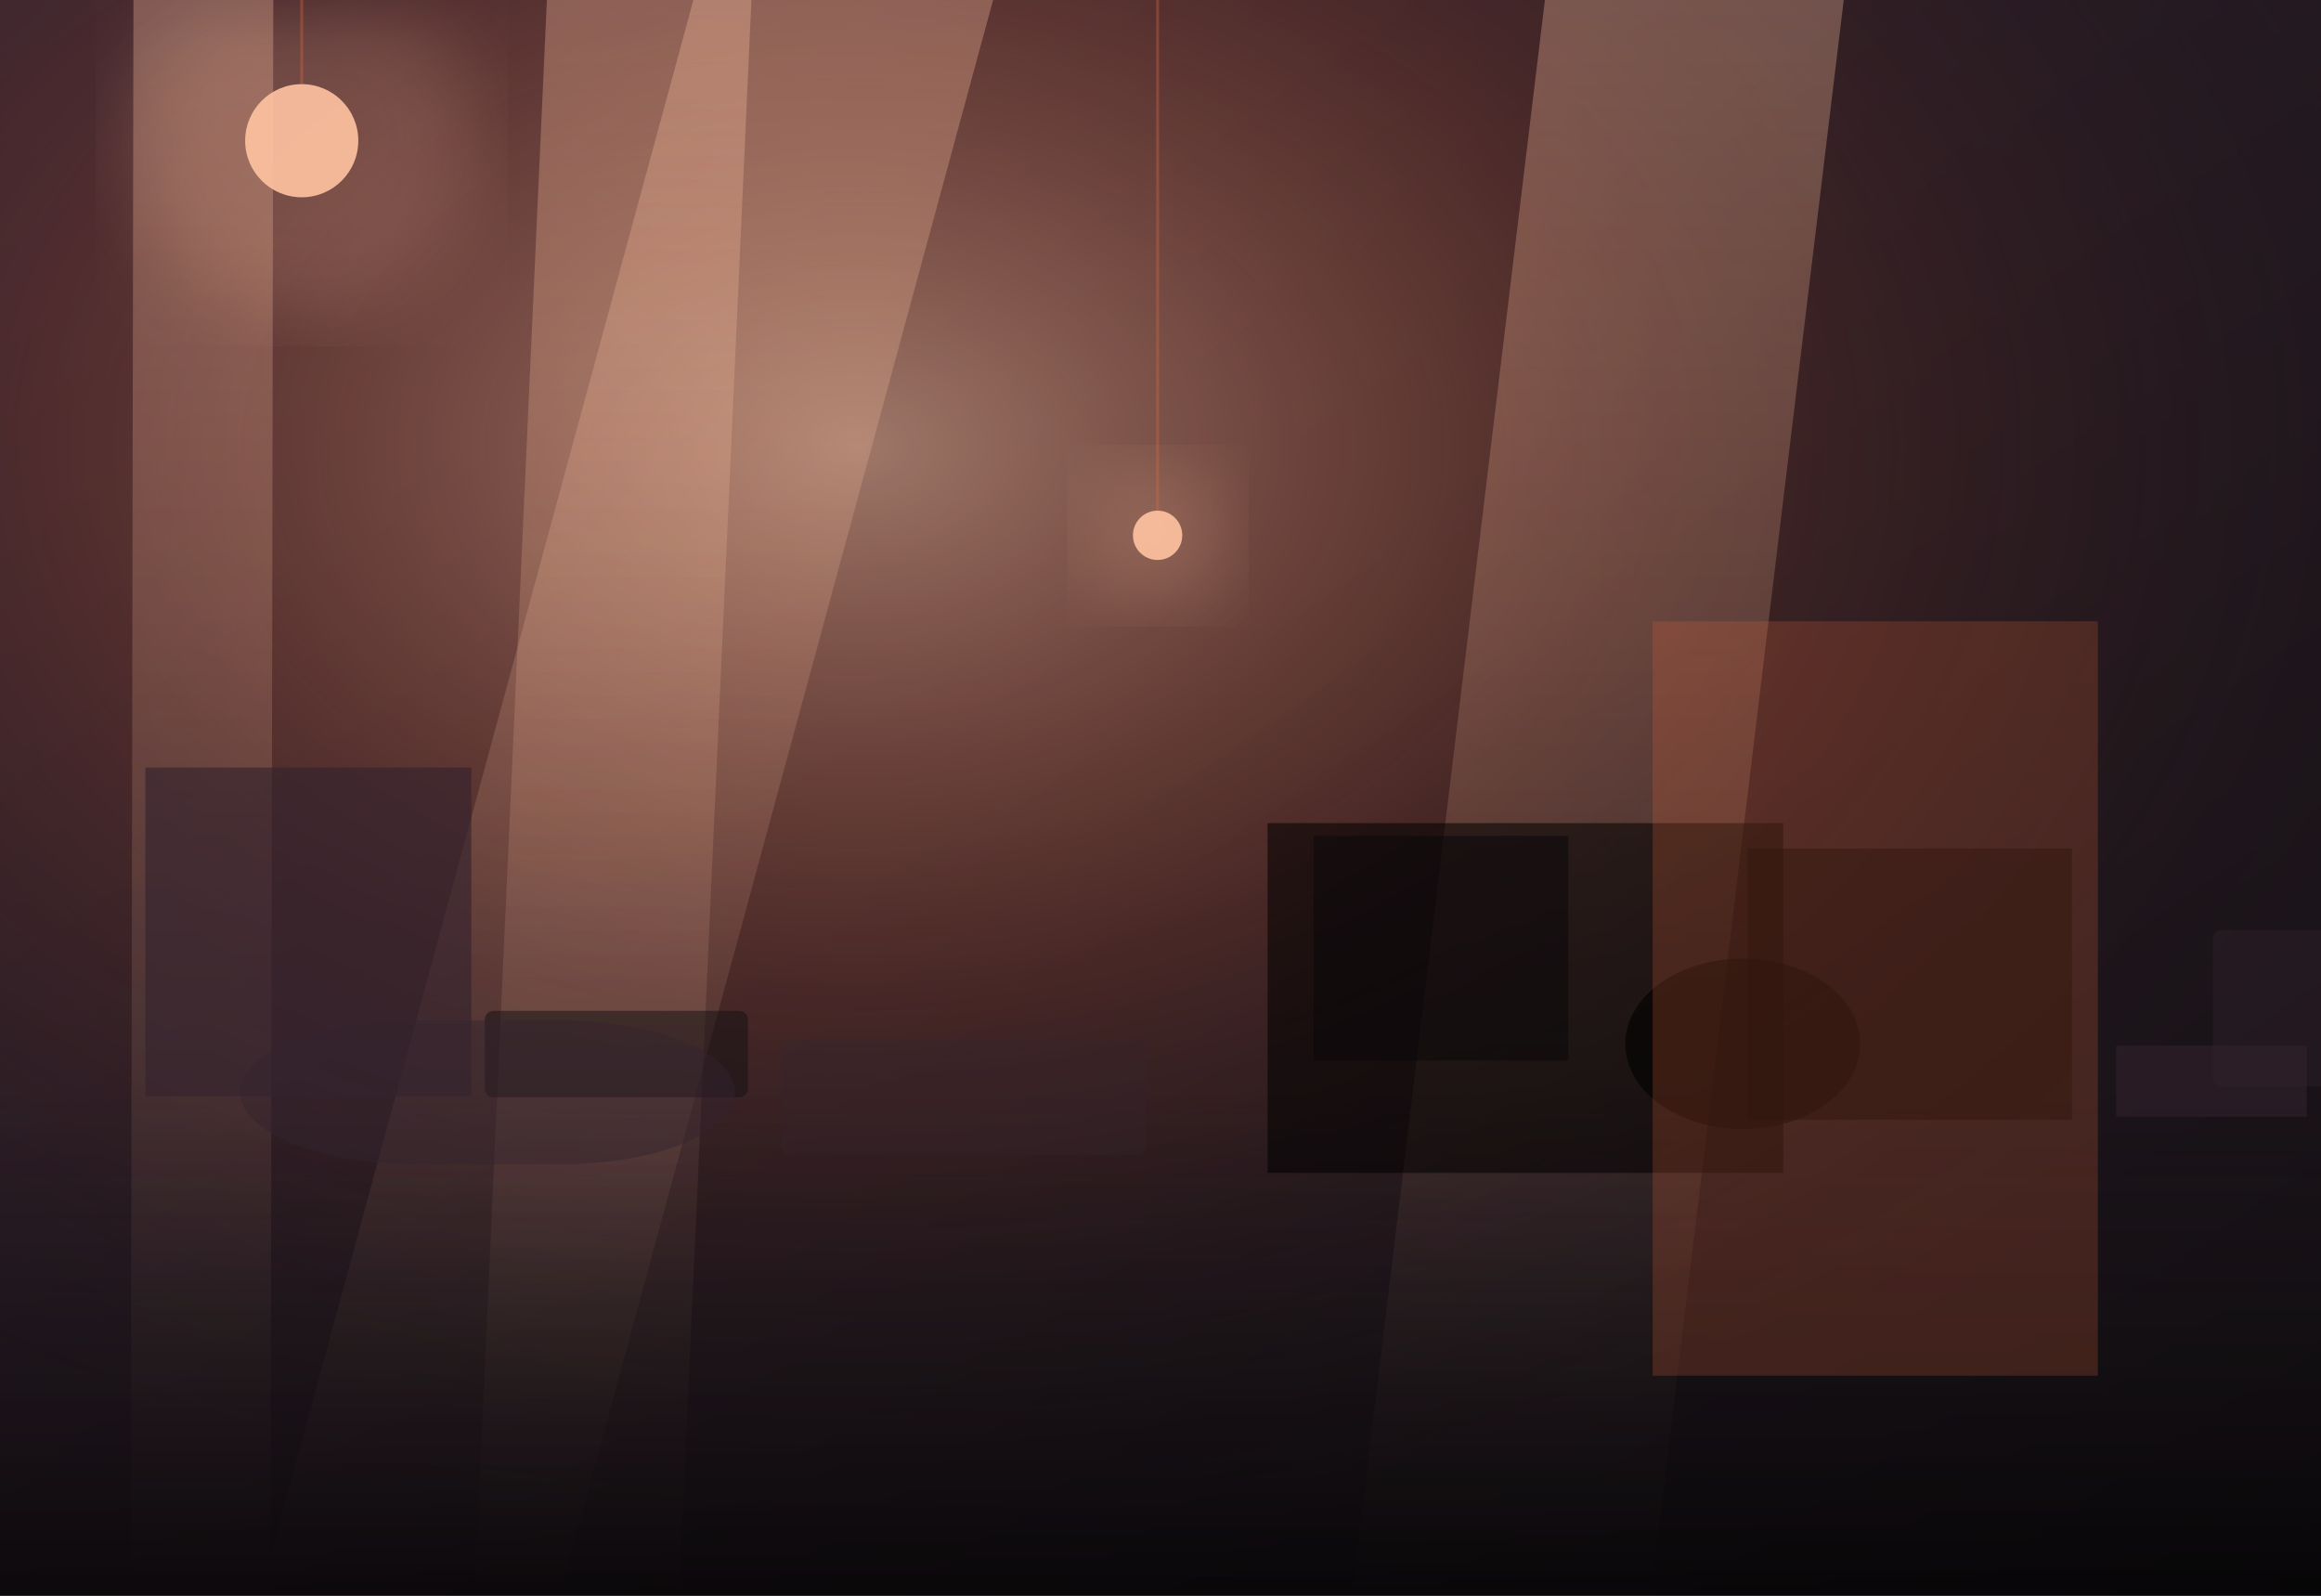
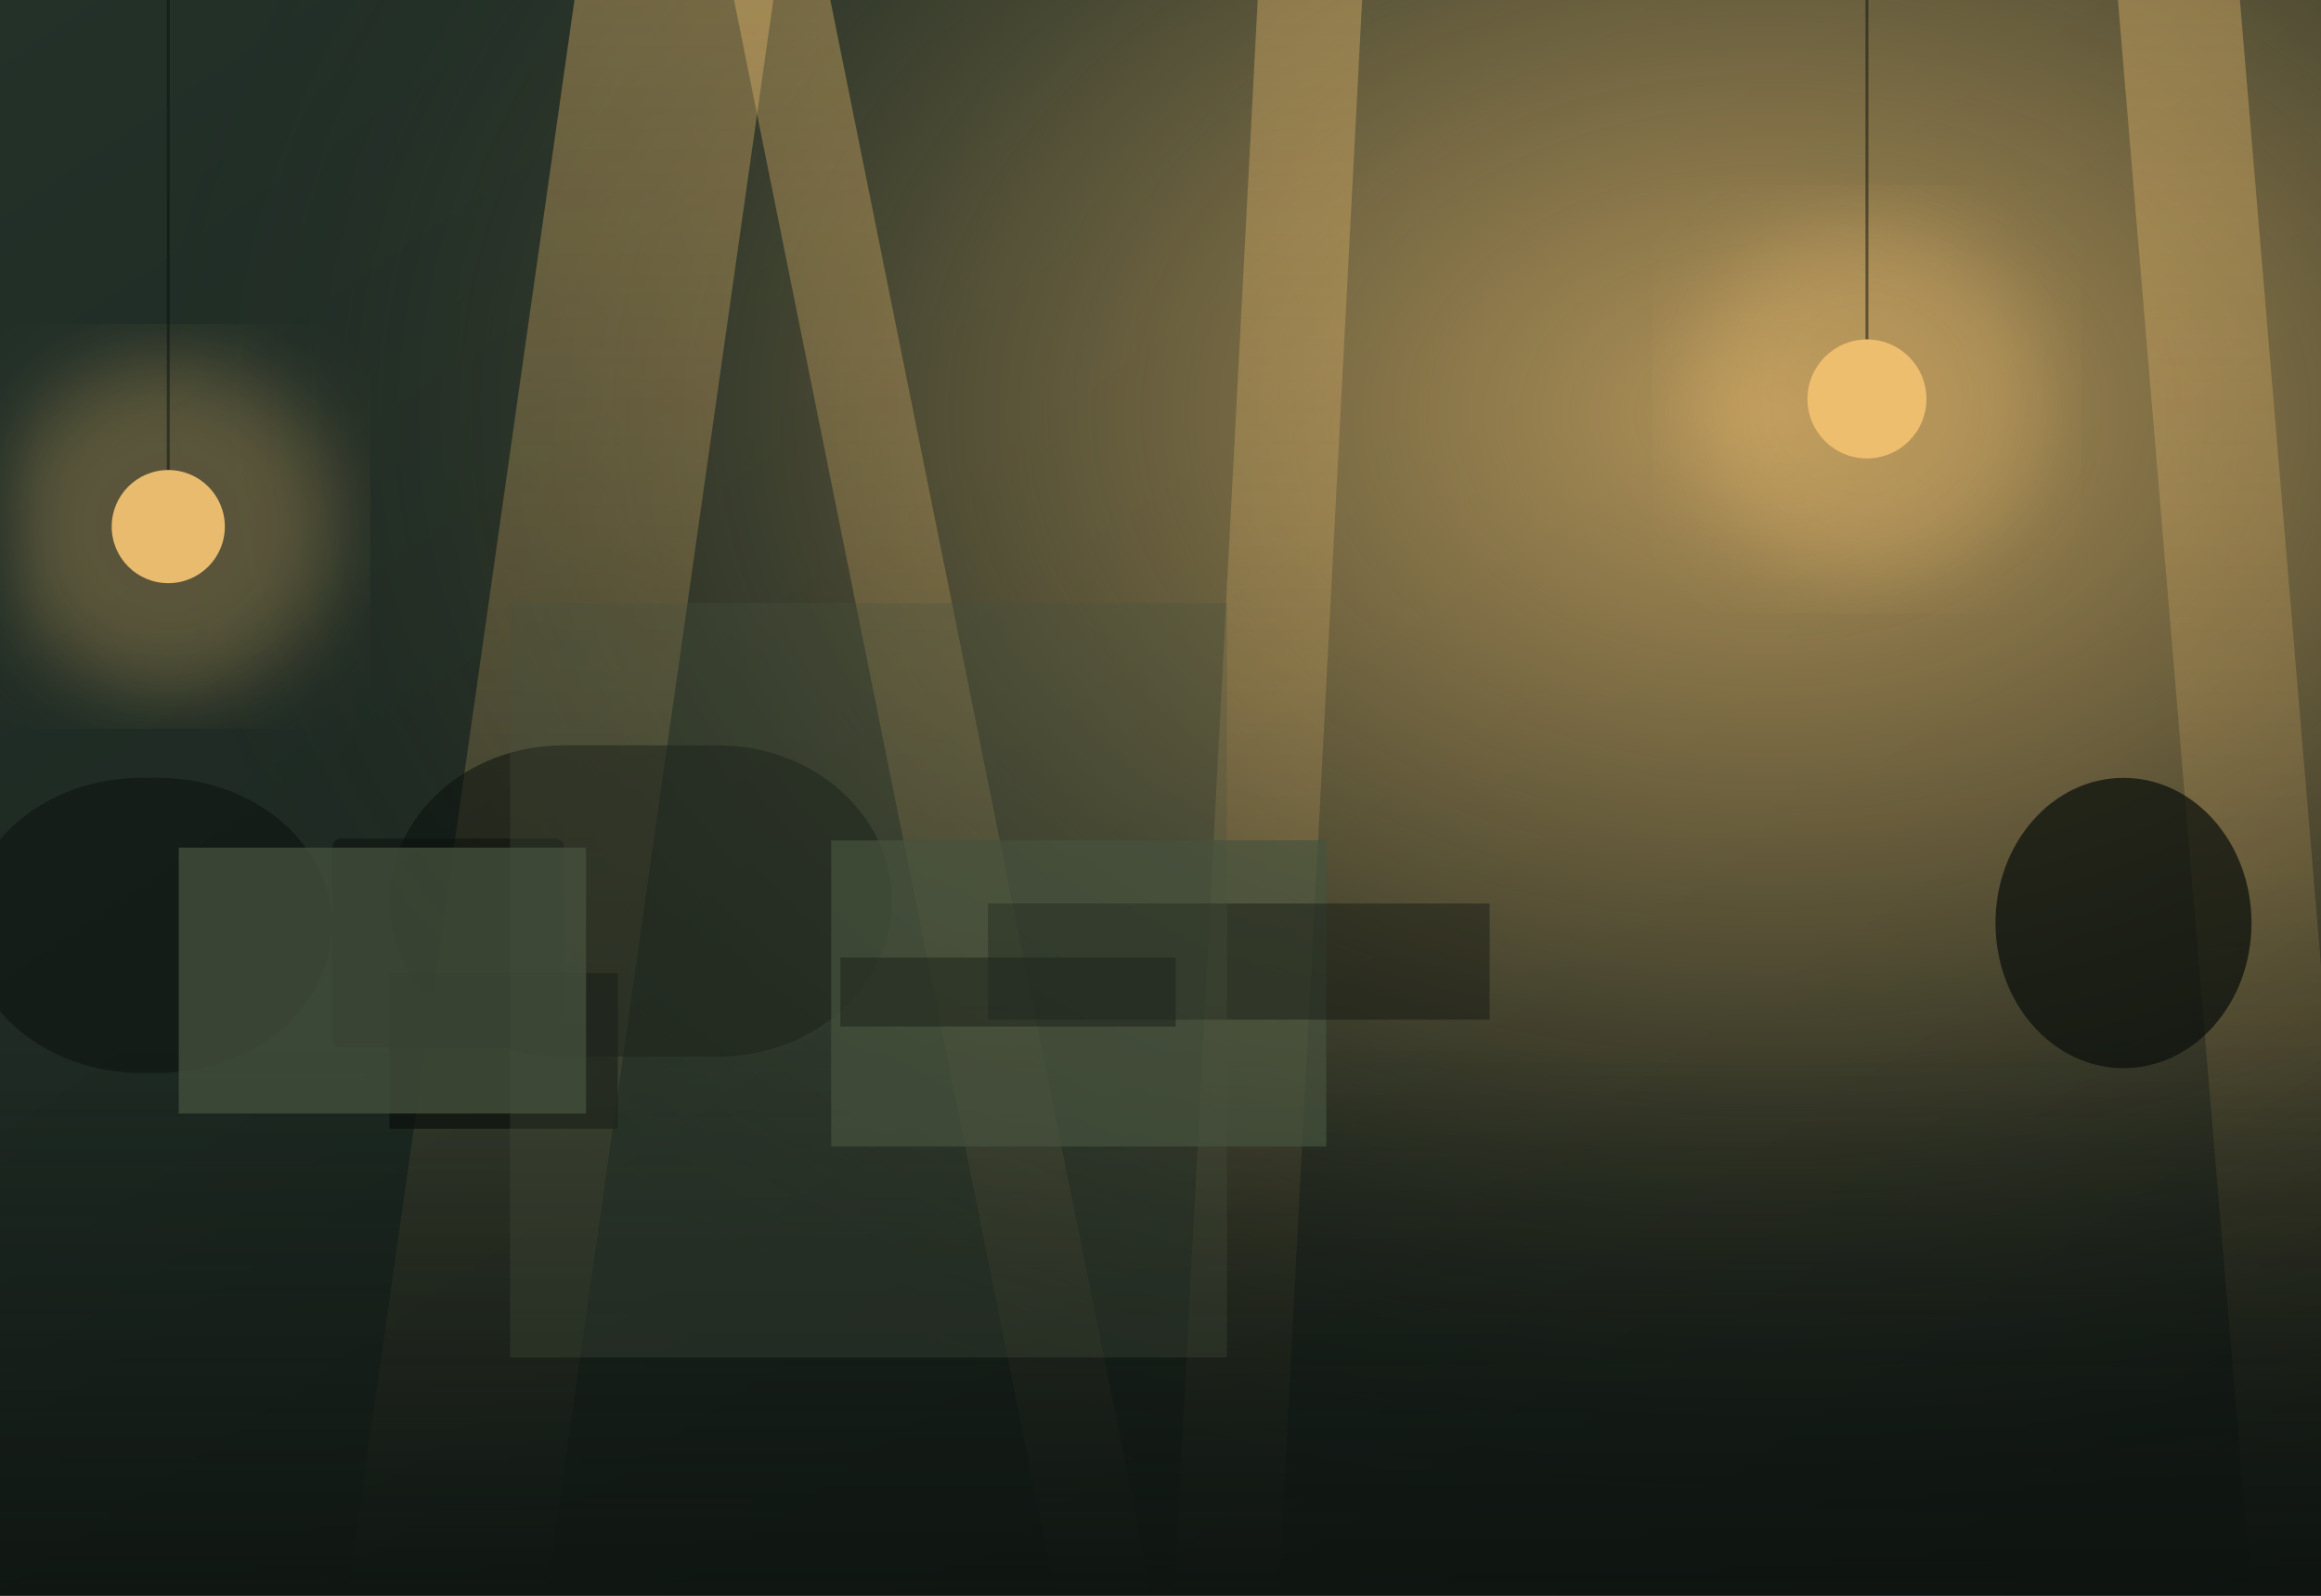
<svg xmlns="http://www.w3.org/2000/svg" viewBox="0 0 1600 1100" width="1600" height="1100" role="img" aria-label="bar-tempo placeholder render">
  <defs>
    <linearGradient id="bg" x1="0" y1="0" x2="1" y2="1">
-       <stop offset="0" stop-color="#33222e" />
-       <stop offset="1" stop-color="#141014" />
+       <stop offset="0" stop-color="#233129" />
+       <stop offset="1" stop-color="#141c17" />
    </linearGradient>
-     <radialGradient id="glow" cx="0.37" cy="0.28" r="0.7">
-       <stop offset="0" stop-color="#ffc3a1" stop-opacity="0.55" />
-       <stop offset="0.5" stop-color="#e0653c" stop-opacity="0.18" />
-       <stop offset="1" stop-color="#141014" stop-opacity="0" />
+     <radialGradient id="glow" cx="0.76" cy="0.26" r="0.7">
+       <stop offset="0" stop-color="#f0c070" stop-opacity="0.7" />
+       <stop offset="0.5" stop-color="#f0c070" stop-opacity="0.25" />
+       <stop offset="1" stop-color="#141c17" stop-opacity="0" />
    </radialGradient>
    <linearGradient id="shaft" x1="0" y1="0" x2="0" y2="1">
-       <stop offset="0" stop-color="#ffc3a1" stop-opacity="0.35" />
-       <stop offset="1" stop-color="#ffc3a1" stop-opacity="0" />
+       <stop offset="0" stop-color="#f0c070" stop-opacity="0.4" />
+       <stop offset="1" stop-color="#f0c070" stop-opacity="0" />
    </linearGradient>
    <linearGradient id="floor" x1="0" y1="0" x2="0" y2="1">
-       <stop offset="0" stop-color="#141014" stop-opacity="0" />
-       <stop offset="1" stop-color="#000" stop-opacity="0.65" />
+       <stop offset="0" stop-color="#0b100d" stop-opacity="0" />
+       <stop offset="1" stop-color="#0b100d" stop-opacity="0.7" />
    </linearGradient>
    <filter id="grain">
-       <feTurbulence type="fractalNoise" baseFrequency="0.9" numOctaves="2" seed="109" stitchTiles="stitch" />
+       <feTurbulence type="fractalNoise" baseFrequency="0.9" numOctaves="2" seed="110" stitchTiles="stitch" />
      <feColorMatrix type="saturate" values="0" />
      <feComponentTransfer>
-         <feFuncA type="linear" slope="0.14" />
+         <feFuncA type="linear" slope="0.12" />
      </feComponentTransfer>
      <feBlend in2="SourceGraphic" mode="overlay" />
    </filter>
    <filter id="soft">
      <feGaussianBlur stdDeviation="28" />
    </filter>
  </defs>
  <rect x="0.0" y="0.0" width="1600.0" height="1100.0" fill="url(#bg)" opacity="1.00" rx="0" />
  <rect x="0.0" y="0.0" width="1600.0" height="1100.0" fill="url(#glow)" opacity="1.00" rx="0" />
-   <g transform="translate(92 0) skewX(-0.1)">
-     <rect x="0.0" y="0.0" width="96.4" height="1100.0" fill="url(#shaft)" opacity="0.90" rx="0" />
+   <g transform="translate(396 0) skewX(-8.1)">
+     <rect x="0.0" y="0.0" width="137.1" height="1100.0" fill="url(#shaft)" opacity="0.90" rx="0" />
  </g>
-   <g transform="translate(478 0) skewX(-15.2)">
-     <rect x="0.0" y="0.0" width="206.6" height="1100.0" fill="url(#shaft)" opacity="0.90" rx="0" />
+   <g transform="translate(867 0) skewX(-3.0)">
+     <rect x="0.0" y="0.0" width="72.0" height="1100.0" fill="url(#shaft)" opacity="0.90" rx="0" />
  </g>
-   <g transform="translate(377 0) skewX(-2.6)">
-     <rect x="0.0" y="0.0" width="141.0" height="1100.0" fill="url(#shaft)" opacity="0.90" rx="0" />
+   <g transform="translate(506 0) skewX(11.4)">
+     <rect x="0.0" y="0.0" width="66.4" height="1100.0" fill="url(#shaft)" opacity="0.90" rx="0" />
  </g>
-   <g transform="translate(1065 0) skewX(-6.9)">
-     <rect x="0.0" y="0.0" width="206.0" height="1100.0" fill="url(#shaft)" opacity="0.90" rx="0" />
+   <g transform="translate(1460 0) skewX(4.8)">
+     <rect x="0.0" y="0.0" width="84.1" height="1100.0" fill="url(#shaft)" opacity="0.90" rx="0" />
  </g>
-   <rect x="0.0" y="750.1" width="1600.0" height="349.9" fill="url(#floor)" opacity="1.00" rx="0" />
-   <rect x="905.6" y="576.2" width="175.5" height="154.9" fill="#141014" opacity="0.53" rx="0" />
-   <rect x="538.7" y="716.8" width="251.6" height="79.6" fill="#33222e" opacity="0.31" rx="6" />
-   <rect x="1458.8" y="720.8" width="131.4" height="49.0" fill="#33222e" opacity="0.54" rx="0" />
-   <rect x="873.8" y="567.4" width="355.5" height="241.1" fill="#000" opacity="0.55" rx="0" />
-   <rect x="1120.4" y="660.8" width="162.0" height="117.5" fill="#000" opacity="0.60" rx="120" />
-   <rect x="1525.4" y="641.1" width="110.4" height="107.8" fill="#33222e" opacity="0.35" rx="6" />
-   <rect x="1204.8" y="584.9" width="223.5" height="187.0" fill="#000" opacity="0.49" rx="0" />
-   <rect x="334.2" y="696.8" width="181.4" height="59.6" fill="#141014" opacity="0.51" rx="6" />
-   <rect x="165.6" y="703.5" width="341.1" height="99.1" fill="#33222e" opacity="0.46" rx="120" />
-   <rect x="100.2" y="529.1" width="224.7" height="226.5" fill="#33222e" opacity="0.64" rx="0" />
-   <circle cx="208" cy="97" r="118" fill="#ffc3a1" opacity="0.18" filter="url(#soft)" />
-   <line x1="208" y1="0" x2="208" y2="58" stroke="#e0653c" stroke-opacity="0.35" stroke-width="2" />
-   <circle cx="208" cy="97" r="39" fill="#ffc3a1" opacity="0.9" />
-   <circle cx="798" cy="369" r="52" fill="#ffc3a1" opacity="0.18" filter="url(#soft)" />
-   <line x1="798" y1="0" x2="798" y2="352" stroke="#e0653c" stroke-opacity="0.35" stroke-width="2" />
-   <circle cx="798" cy="369" r="17" fill="#ffc3a1" opacity="0.9" />
-   <rect x="1139.3" y="428.3" width="306.9" height="520.0" fill="#e0653c" opacity="0.22" rx="0" />
-   <rect x="0.0" y="0.0" width="1600.0" height="1100.0" fill="#000" opacity="0.00" rx="0" />
-   <rect width="1600" height="1100" fill="#141014" opacity="0.001" filter="url(#grain)" />
+   <rect x="0.0" y="719.4" width="1600.0" height="380.6" fill="url(#floor)" opacity="1.00" rx="0" />
+   <rect x="268.5" y="513.8" width="346.3" height="214.5" fill="#0b100d" opacity="0.55" rx="120" />
+   <rect x="573.0" y="579.3" width="341.3" height="211.0" fill="#46523d" opacity="0.70" rx="0" />
+   <rect x="229.1" y="578.1" width="159.7" height="143.8" fill="#0b100d" opacity="0.55" rx="6" />
+   <rect x="268.5" y="670.8" width="157.4" height="107.3" fill="#0b100d" opacity="0.71" rx="0" />
+   <rect x="-22.3" y="536.2" width="251.1" height="203.4" fill="#0b100d" opacity="0.54" rx="120" />
+   <rect x="1375.6" y="536.2" width="176.5" height="200.1" fill="#0b100d" opacity="0.73" rx="120" />
+   <rect x="579.3" y="660.1" width="231.2" height="47.5" fill="#0b100d" opacity="0.55" rx="0" />
+   <rect x="681.1" y="622.8" width="345.8" height="80.1" fill="#0b100d" opacity="0.40" rx="0" />
+   <rect x="123.2" y="584.3" width="280.8" height="183.3" fill="#46523d" opacity="0.75" rx="0" />
+   <circle cx="1287" cy="275" r="123" fill="#f0c070" opacity="0.28" filter="url(#soft)" />
+   <line x1="1287" y1="0" x2="1287" y2="234" stroke="#0b100d" stroke-opacity="0.5" stroke-width="2" />
+   <circle cx="1287" cy="275" r="41" fill="#f0c070" opacity="0.95" />
+   <circle cx="116" cy="363" r="116" fill="#f0c070" opacity="0.28" filter="url(#soft)" />
+   <line x1="116" y1="0" x2="116" y2="324" stroke="#0b100d" stroke-opacity="0.5" stroke-width="2" />
+   <circle cx="116" cy="363" r="39" fill="#f0c070" opacity="0.95" />
+   <rect x="351.6" y="415.7" width="494.2" height="520.0" fill="#46523d" opacity="0.30" rx="0" />
+   <rect width="1600" height="1100" fill="#141c17" opacity="0.001" filter="url(#grain)" />
</svg>
